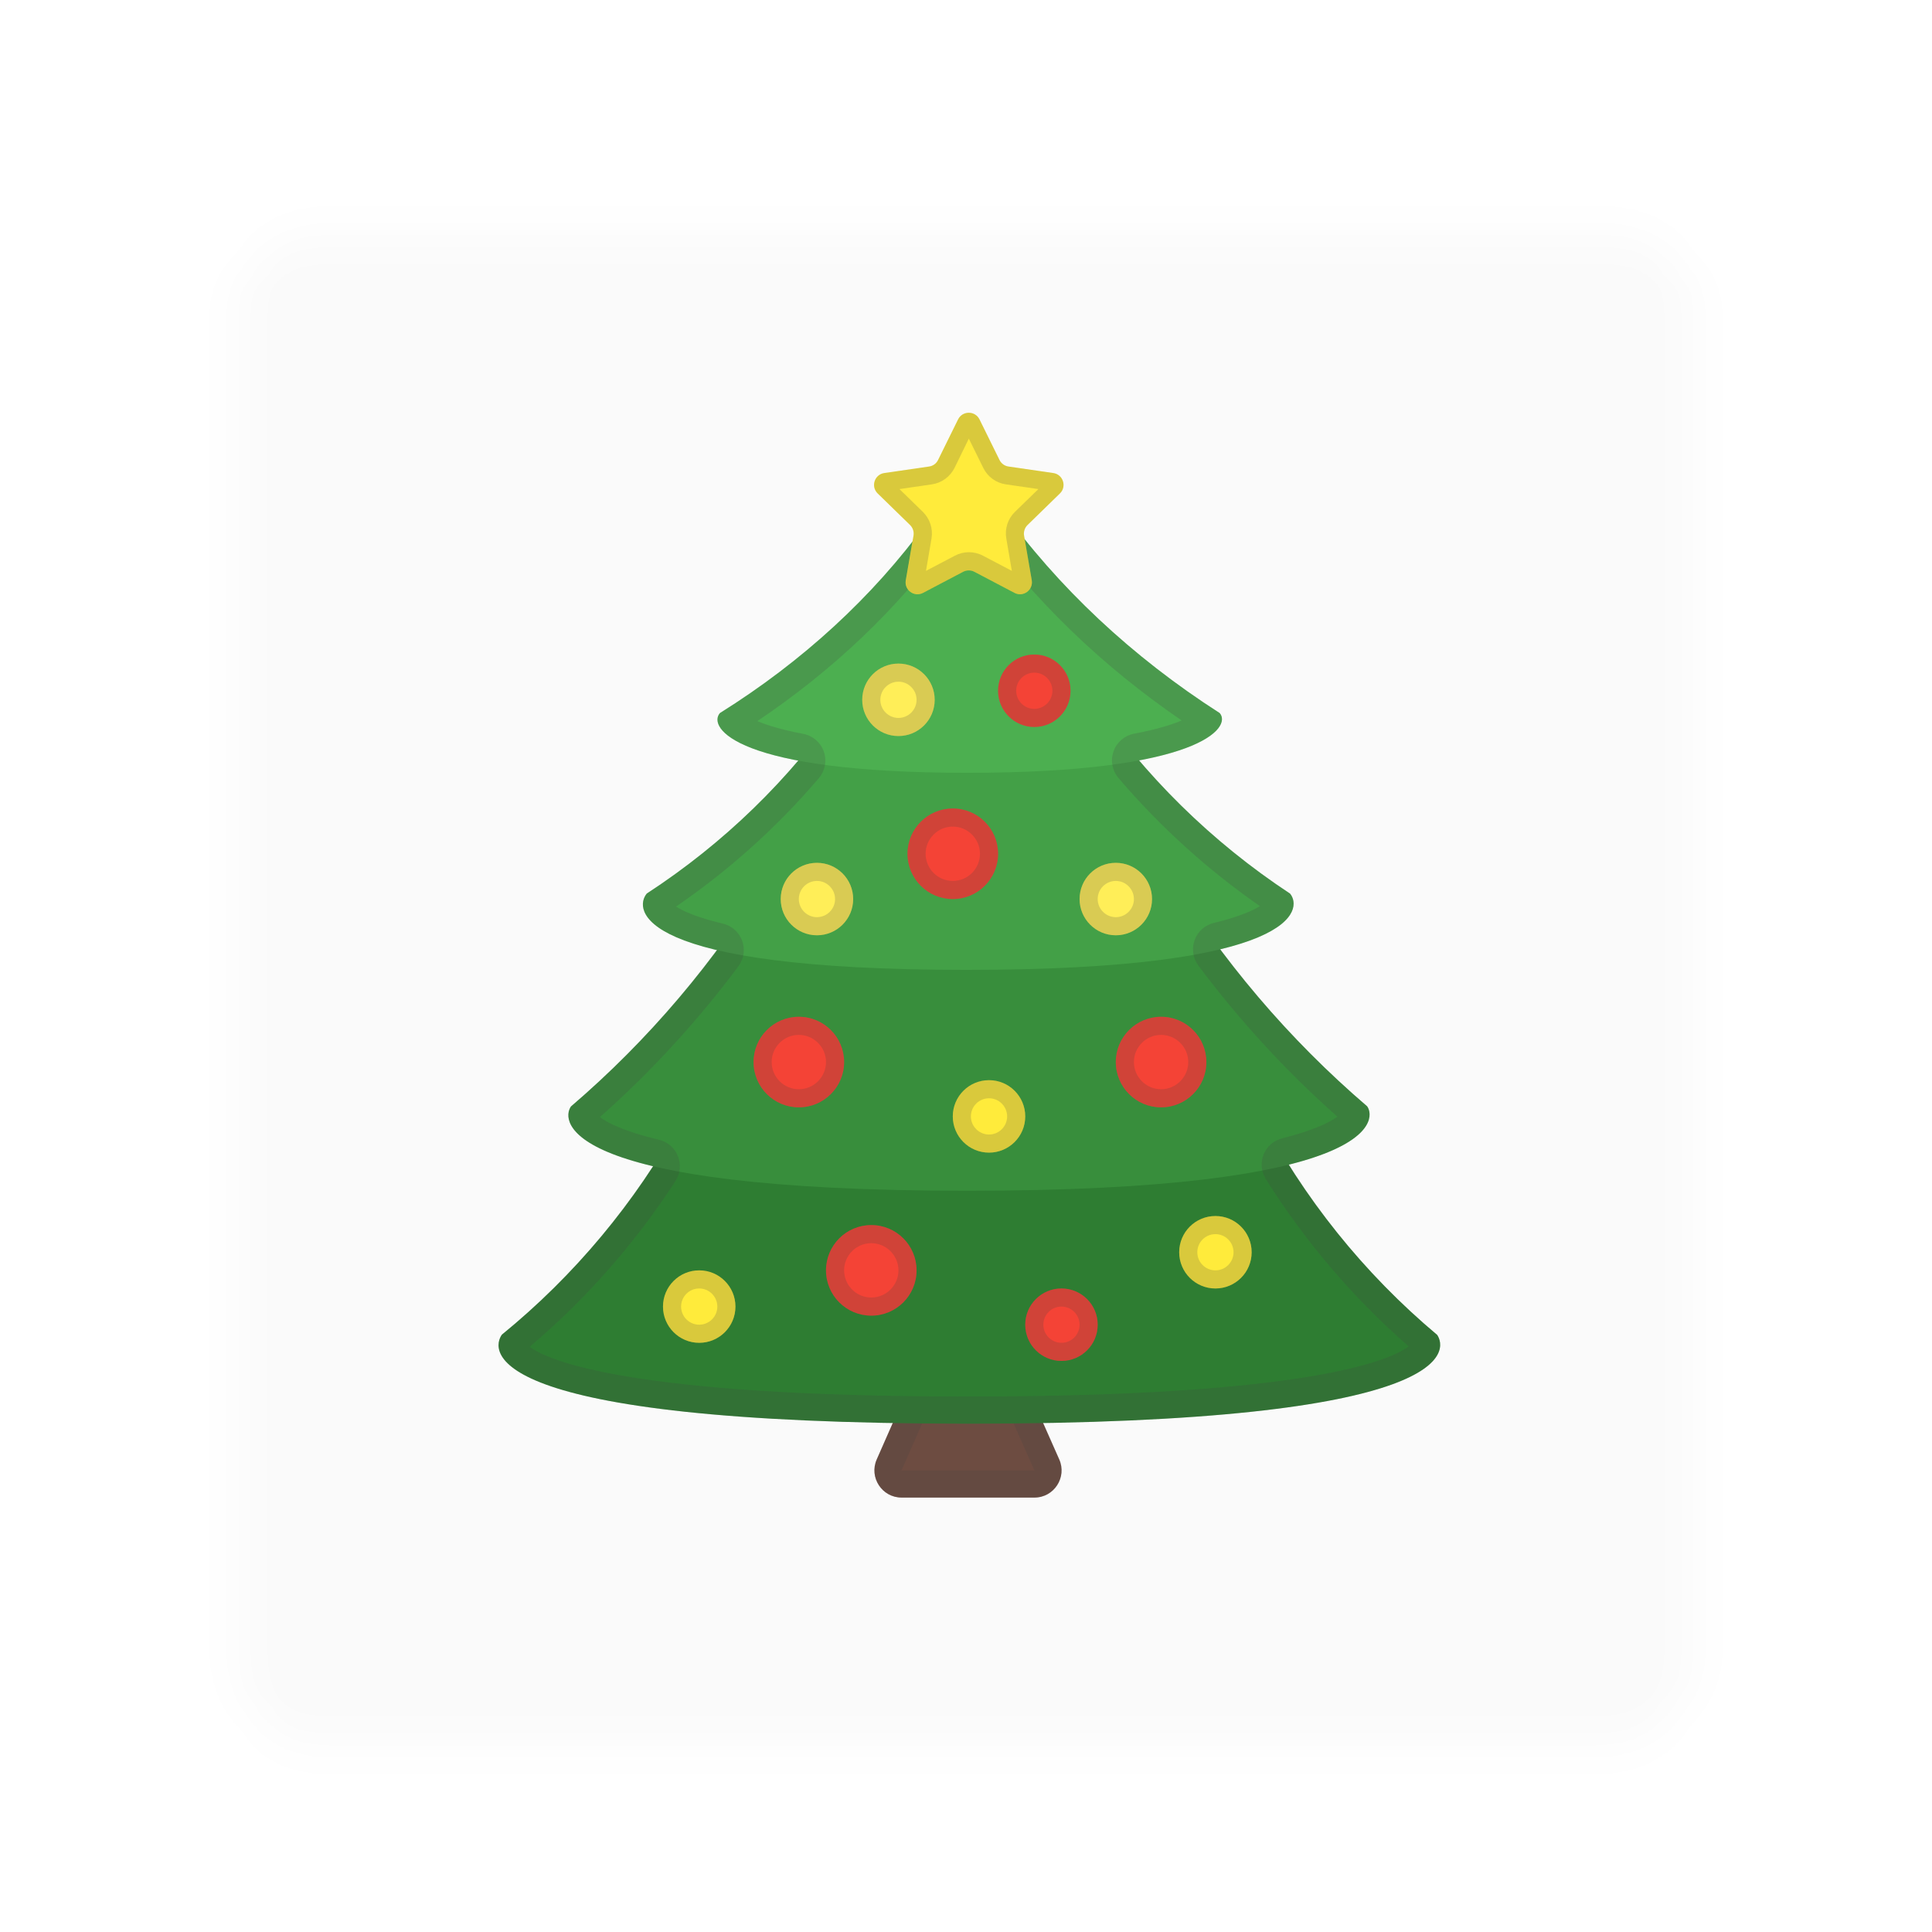
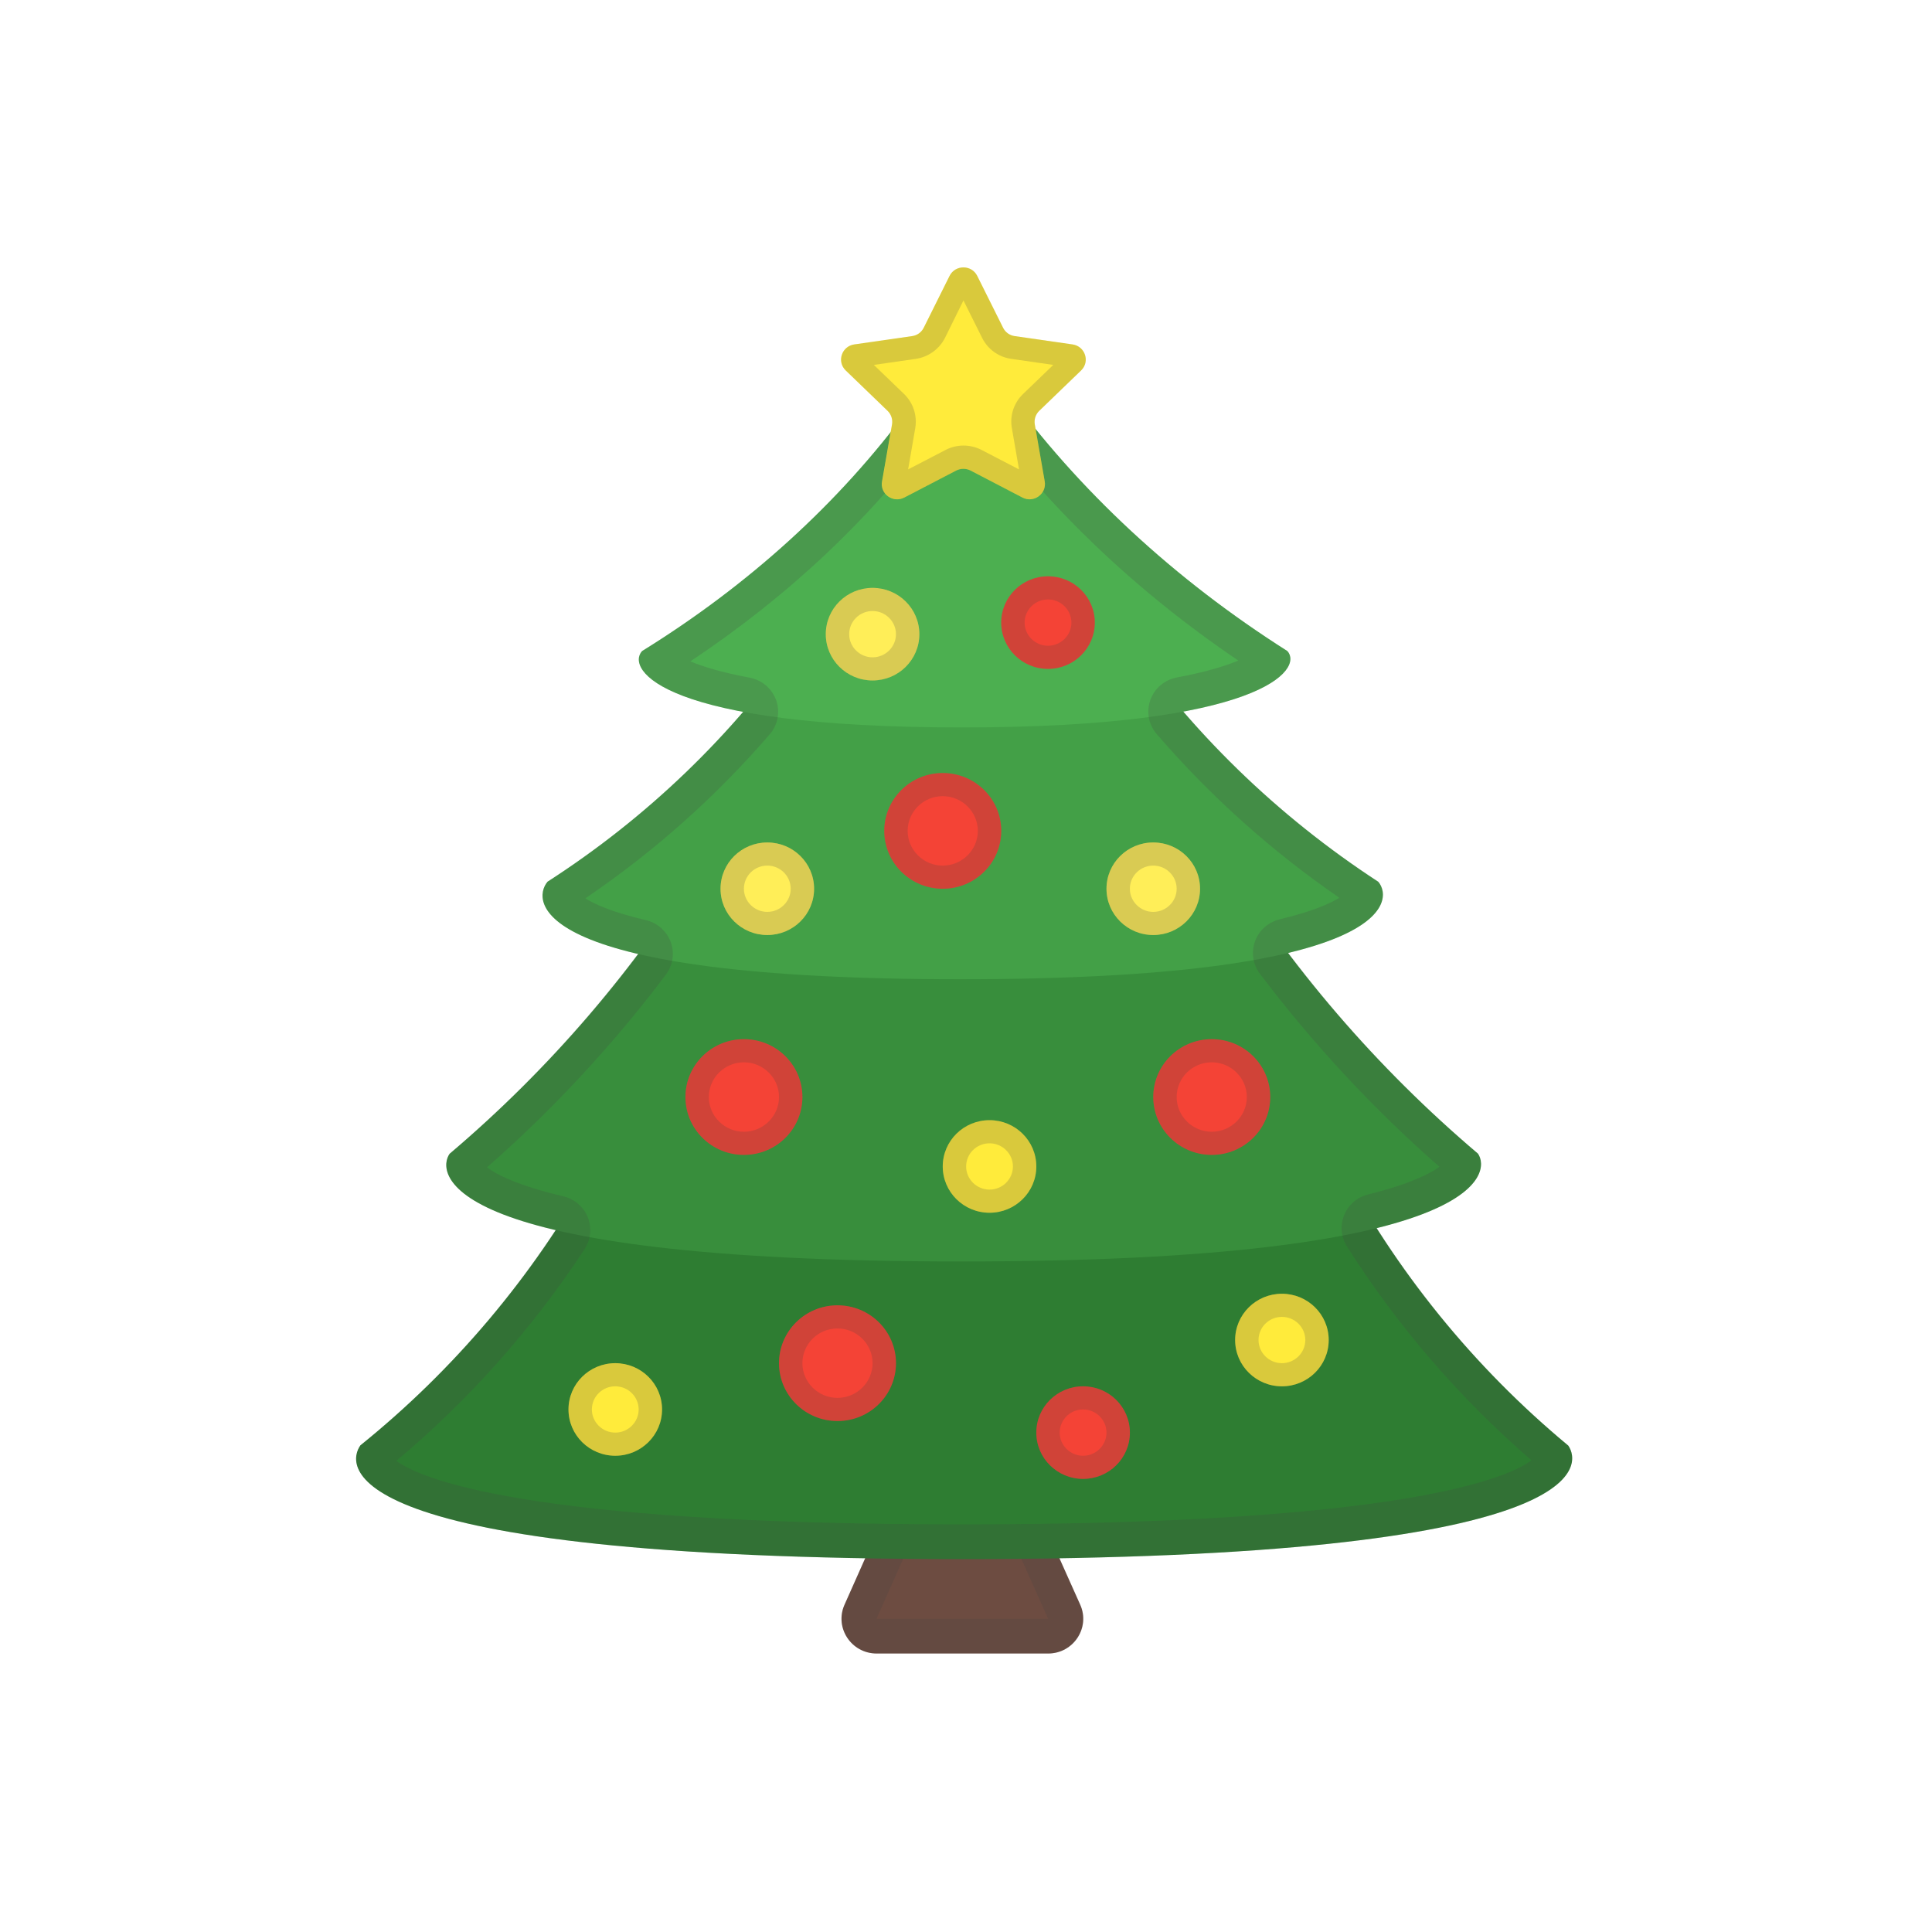
<svg xmlns="http://www.w3.org/2000/svg" version="1.1" width="48" height="48" id="svg49">
  <defs id="defs25">
    <linearGradient x1="17.161" y1="14.23" x2="52.052" y2="54.983" gradientUnits="userSpaceOnUse" id="color-1">
      <stop offset="0" stop-color="#000000" stop-opacity="0.19" id="stop2" />
      <stop offset="1" stop-color="#000000" stop-opacity="0" id="stop4" />
    </linearGradient>
    <filter id="dropshadow-base">
      <feColorMatrix type="matrix" values="0 0 0 0 0  0 0 0 0 0  0 0 0 0 0  0 0 0 .8 0" id="feColorMatrix7" />
      <feOffset dx="0" dy="1" id="feOffset9" />
      <feGaussianBlur stdDeviation="1" id="feGaussianBlur11" result="result1" />
      <feComposite in="SourceGraphic" in2="result1" id="feComposite13" />
    </filter>
    <filter id="dropshadow-banner" x="-10%" y="-10%" width="120%" height="130%">
      <feColorMatrix type="matrix" values="0 0 0 0 0  0 0 0 0 0  0 0 0 0 0  0 0 0 .4 0" id="feColorMatrix16" />
      <feOffset dx="0" dy="1" id="feOffset18" />
      <feGaussianBlur stdDeviation="0.5" id="feGaussianBlur20" result="result1" />
      <feComposite in="SourceGraphic" in2="result1" id="feComposite22" />
    </filter>
    <filter style="color-interpolation-filters:sRGB;" id="filter6187">
      <feFlood flood-opacity="0.733" flood-color="rgb(0,0,0)" result="flood" id="feFlood6177" />
      <feComposite in="flood" in2="SourceGraphic" operator="in" result="composite1" id="feComposite6179" />
      <feGaussianBlur in="composite1" stdDeviation="0.6" result="blur" id="feGaussianBlur6181" />
      <feOffset dx="4.57967e-15" dy="0.2" result="offset" id="feOffset6183" />
      <feComposite in="offset" in2="offset" operator="atop" result="composite2" id="feComposite6185" />
    </filter>
  </defs>
-   <g fill="none" fill-rule="nonzero" stroke="none" stroke-width="none" stroke-linecap="butt" stroke-linejoin="miter" stroke-miterlimit="10" stroke-dasharray="" stroke-dashoffset="0" font-family="none" font-weight="none" font-size="none" text-anchor="none" style="mix-blend-mode: normal" id="g47">
-     <path d="m 7.677,43.172 c -1.05,0 -1.746,-1.19 -1.746,-2.273 V 7.576 c 0,-1.083 0.852,-1.96 1.902,-1.96 H 40.167 c 1.05,0 1.902,0.878 1.902,1.96 v 33.323 c 0,1.083 -0.883,2.273 -1.933,2.273 z" id="base 1 5-7" style="mix-blend-mode:normal;fill:#e81f17;fill-opacity:0.03;stroke-width:0.965;filter:url(#filter6187)" />
+   <g stroke-width="none" stroke-miterlimit="10" font-weight="none" font-size="none" text-anchor="none" style="font-family:none;mix-blend-mode:normal;fill:none;fill-rule:nonzero;stroke:none;stroke-linecap:butt;stroke-linejoin:miter;stroke-miterlimit:10;stroke-dasharray:none;stroke-dashoffset:0" id="g47" transform="matrix(1.291447,0,0,1.27773,-7.148758,-6.459712)">
    <path d="m 6.987,43.317 c -1.105,3.86e-4 -2,-0.895 -2,-2 V 7.317 c 0,-1.105 0.895,-2 2,-2 h 34 c 1.105,0 2,0.895 2,2 V 41.317 c 0,1.105 -1.368,1.988 -2.473,1.988 z" id="base 1 5-5" style="mix-blend-mode:normal;fill:#b71c1c;fill-opacity:0;stroke-width:1" />
    <path d="m 6.938,42.727 c -1.105,0 -1.944,-0.895 -1.945,-2 L 4.938,6.727 c -0.002,-1.105 0.895,-2 2,-2 H 40.938 c 1.105,0 2.056,0.919 2.055,2.023 L 42.938,40.727 c -0.002,1.105 -0.895,2 -2,2 z" id="base 1 5-6" style="mix-blend-mode:normal;fill:#ef9a9a;fill-opacity:0;stroke-width:1" />
    <path d="M 7,43 C 5.895,43 4.986,42.12 4.984,41.016 L 4.945,7 C 4.943,5.895 5.895,5 7,5 h 34 c 1.105,0 2,0.895 2,2 v 34 c 0,1.105 -1.423,2 -2.527,2 z" id="base 1 5" style="fill:#d32f2f;fill-opacity:0;stroke-width:1" />
-     <path d="m 24.215,10.289 18.781,14.104 -0.008,16.634 c -5.18e-4,1.105 -1.466,1.979 -2.571,1.978 L 24.898,42.999 12.735,33.972 c 30.25,-7.262 3.724,-2.052 11.48,-23.682 z" id="path28" style="fill:#000000;stroke-width:1;opacity:1;fill-opacity:0" />
-     <path d="M22.046,16.184c0,-1.079 0.875,-1.954 1.954,-1.954c1.079,0 1.954,0.875 1.954,1.954c0,1.079 -0.875,1.954 -1.954,1.954c-1.079,0 -1.954,-0.875 -1.954,-1.954zM25.954,23.072v3.371h2.931c1.08,0 1.954,0.874 1.954,1.954v5.374h-1.954v-4.885h-4.885c-1.08,0 -1.954,-0.874 -1.954,-1.954v-5.774c0,-1.021 0.747,-1.934 1.764,-2.032c0.425,-0.044 0.826,0.054 1.163,0.249h0.01c0.005,0.005 0.01,0.01 0.02,0.015c0.22,0.112 0.425,0.259 0.596,0.445l1.265,1.397c0.957,1.06 2.477,1.812 3.976,1.793v1.954c-1.715,-0.005 -3.625,-0.865 -4.885,-1.905zM26.833,29.862c-0.454,2.228 -2.423,3.908 -4.787,3.908c-2.697,0 -4.885,-2.188 -4.885,-4.885c0,-2.364 1.68,-4.333 3.908,-4.787v2.027c-1.138,0.401 -1.954,1.485 -1.954,2.76c0,1.617 1.314,2.931 2.931,2.931c1.275,0 2.359,-0.816 2.76,-1.954z" fill="none" stroke-width="0" id="path30" />
-     <path d="M2,24c0,-12.15 9.85,-22 22,-22c12.15,0 22,9.85 22,22c0,12.15 -9.85,22 -22,22c-12.15,0 -22,-9.85 -22,-22z" id="base 1 1 1" fill="none" stroke-width="1" />
-     <g fill="#000000" stroke-width="1" font-family="Roboto, sans-serif" font-weight="400" font-size="14" text-anchor="start" id="g35" />
-     <rect x="2" y="2" width="44" height="22" fill="none" stroke-width="1" id="rect37" />
-     <path d="M2,24v-22h44v22z" fill="none" stroke-width="1" id="path39" />
-     <path d="M2,24v-22h44v22z" fill="none" stroke-width="1" id="path41" />
-     <path d="M2,24v-22h44v22z" fill="none" stroke-width="1" id="path43" />
-     <path d="M2,24v-22h44v22z" fill="none" stroke-width="1" id="path45" />
+     <path d="m 24.215,10.289 18.781,14.104 -0.008,16.634 c -5.18e-4,1.105 -1.466,1.979 -2.571,1.978 L 24.898,42.999 12.735,33.972 c 30.25,-7.262 3.724,-2.052 11.48,-23.682 z" id="path28" style="opacity:1;fill:#000000;fill-opacity:0;stroke-width:1" />
+     <path d="m 22.046,16.184 c 0,-1.079 0.875,-1.954 1.954,-1.954 1.079,0 1.954,0.875 1.954,1.954 0,1.079 -0.875,1.954 -1.954,1.954 -1.079,0 -1.954,-0.875 -1.954,-1.954 z m 3.908,6.888 v 3.371 h 2.931 c 1.08,0 1.954,0.874 1.954,1.954 v 5.374 H 28.885 V 28.885 H 24 c -1.08,0 -1.954,-0.874 -1.954,-1.954 v -5.774 c 0,-1.021 0.747,-1.934 1.764,-2.032 0.425,-0.044 0.826,0.054 1.163,0.249 h 0.01 c 0.005,0.005 0.01,0.01 0.02,0.015 0.22,0.112 0.425,0.259 0.596,0.445 l 1.265,1.397 c 0.957,1.06 2.477,1.812 3.976,1.793 v 1.954 c -1.715,-0.005 -3.625,-0.865 -4.885,-1.905 z m 0.879,6.79 c -0.454,2.228 -2.423,3.908 -4.787,3.908 -2.697,0 -4.885,-2.188 -4.885,-4.885 0,-2.364 1.68,-4.333 3.908,-4.787 v 2.027 c -1.138,0.401 -1.954,1.485 -1.954,2.76 0,1.617 1.314,2.931 2.931,2.931 1.275,0 2.359,-0.816 2.76,-1.954 z" id="path30" style="fill:none;stroke-width:0" />
+     <path d="M 2,24 C 2,11.85 11.85,2 24,2 36.15,2 46,11.85 46,24 46,36.15 36.15,46 24,46 11.85,46 2,36.15 2,24 Z" id="base 1 1 1" style="fill:none;stroke-width:1" />
+     <g font-weight="400" font-size="14" id="g35" style="font-weight:400;font-size:14px;font-family:Roboto, sans-serif;text-anchor:start;fill:#000000;stroke-width:1" />
+     <rect x="2" y="2" width="44" height="22" id="rect37" style="fill:none;stroke-width:1" />
+     <path d="M 2,24 V 2 h 44 v 22 z" id="path39" style="fill:none;stroke-width:1" />
+     <path d="M 2,24 V 2 h 44 v 22 z" id="path41" style="fill:none;stroke-width:1" />
+     <path d="M 2,24 V 2 h 44 v 22 z" id="path43" style="fill:none;stroke-width:1" />
+     <path d="M 2,24 V 2 h 44 v 22 z" id="path45" style="fill:none;stroke-width:1" />
    <g id="g4433" transform="matrix(0.225,0,0,0.225,9.627411,9.268735)">
      <path id="path4281" d="M 71.43,124.17 H 56.77 c -2.17,0 -3.62,-2.23 -2.75,-4.21 l 4.88,-11.09 c 0.48,-1.09 1.56,-1.79 2.75,-1.79 h 4.87 c 1.19,0 2.26,0.7 2.74,1.78 l 4.91,11.09 c 0.88,1.98 -0.57,4.22 -2.74,4.22 z" style="fill:#6d4c41" />
      <g id="g4285" style="opacity:0.2">
        <path id="path4283" d="m 66.52,110.08 4.91,11.09 H 56.76 l 4.88,-11.09 h 4.88 m 1.95,-3 h -8.78 l -5.67,12.88 c -0.87,1.98 0.58,4.21 2.75,4.21 h 14.67 c 2.17,0 3.62,-2.23 2.74,-4.22 z" style="fill:#424242" />
      </g>
      <path id="path4287" d="m 64.09,116.01 c -54.67,0 -52.56,-8.29 -51.46,-9.83 8.03,-6.55 14.73,-14.58 19.74,-23.66 l 0.53,-0.96 c 0.44,-0.62 1.15,-0.98 1.91,-0.98 l 59.52,0.11 c 0.76,0 1.48,0.38 1.91,1.01 4.88,9.38 11.56,17.7 19.66,24.5 l 0.01,0.01 c 1.05,1.54 2.85,9.8 -51.82,9.8 z" style="fill:#2e7d32" />
      <path id="path4289" d="m 64,90.29 c -45.1,0 -44.84,-7.77 -43.74,-9.31 8.59,-7.36 15.95,-16.04 21.81,-25.71 l 3.22,-5.32 c 0.43,-0.61 1.13,-0.97 1.88,-0.98 l 33.81,-0.21 c 0.76,0 1.47,0.36 1.91,0.97 l 3.24,5.31 c 5.94,9.75 13.38,18.5 22.05,25.93 1.09,1.55 0.92,9.32 -44.18,9.32 z" style="fill:#388e3c" />
      <path id="path4291" d="m 63.9,65.9 c -36.92,0 -36.65,-6.78 -35.27,-8.43 8.51,-5.54 15.81,-12.64 21.5,-20.89 l 1.23,-1.78 c 0.49,-0.59 1.23,-0.93 2.02,-0.93 h 21.6 c 0.78,0 1.52,0.34 2.02,0.93 l 0.81,1.2 c 5.77,8.47 13.19,15.77 21.85,21.48 1.38,1.64 1.15,8.42 -35.76,8.42 z" style="fill:#43a047" />
      <path id="path4293" d="m 64.04,44.14 c -25.64,0 -28.72,-5.03 -27.33,-6.6 9.13,-5.71 16.88,-12.83 22.82,-20.99 l 2.45,-3.36 c 1.13,-1.27 3.39,-1.27 4.53,0 l 1.22,1.7 c 6.29,8.76 14.49,16.45 24.16,22.65 1.39,1.57 -2.21,6.6 -27.85,6.6 z" style="fill:#4caf50" />
      <g id="g4297" style="opacity:0.2">
        <path id="path4295" d="m 64.24,15.24 h 0.04 l 1,1.4 c 5.97,8.32 13.5,15.62 22.41,21.72 -1.04,0.44 -2.69,0.98 -5.25,1.46 -1.05,0.2 -1.92,0.94 -2.27,1.95 -0.36,1.01 -0.15,2.13 0.55,2.95 4.58,5.37 9.83,10.12 15.61,14.14 -0.78,0.49 -2.28,1.18 -5.09,1.86 -0.98,0.24 -1.78,0.95 -2.12,1.9 -0.34,0.95 -0.18,2.01 0.42,2.81 4.57,6.1 9.72,11.7 15.35,16.68 -0.77,0.57 -2.48,1.48 -6.1,2.39 -0.93,0.23 -1.7,0.9 -2.05,1.79 -0.36,0.89 -0.27,1.9 0.25,2.72 4.36,6.93 9.66,13.13 15.77,18.47 -1.97,1.47 -10.84,5.53 -48.68,5.53 -37.65,0 -46.43,-4.04 -48.38,-5.49 6.2,-5.25 11.62,-11.4 16.1,-18.3 0.53,-0.82 0.63,-1.84 0.27,-2.75 -0.36,-0.91 -1.14,-1.58 -2.09,-1.81 -3.96,-0.94 -5.76,-1.92 -6.53,-2.5 5.61,-4.97 10.76,-10.57 15.3,-16.66 0.6,-0.81 0.76,-1.87 0.41,-2.82 -0.35,-0.95 -1.15,-1.66 -2.13,-1.89 -2.89,-0.68 -4.4,-1.39 -5.17,-1.88 5.87,-4.02 11.16,-8.78 15.77,-14.18 0.69,-0.81 0.9,-1.94 0.55,-2.94 -0.36,-1.01 -1.22,-1.75 -2.27,-1.95 -2.47,-0.47 -4.06,-0.98 -5.07,-1.41 8.38,-5.63 15.47,-12.38 21.11,-20.12 l 2.24,-3.08 c 0.02,0.01 0.04,0.01 0.05,0.01 m 0,-3 c -0.85,0 -1.7,0.32 -2.26,0.95 l -2.45,3.36 c -5.95,8.16 -13.69,15.29 -22.82,20.99 -0.93,1.05 0.15,3.65 8.65,5.25 -4.81,5.63 -10.44,10.58 -16.72,14.68 -0.87,1.03 -1.29,4.11 7.72,6.24 -4.71,6.32 -10.1,12.12 -16.1,17.27 -0.67,0.94 -1.03,4.2 9.05,6.6 -4.56,7.01 -10.17,13.3 -16.68,18.6 -1.09,1.54 -3.2,9.83 51.46,9.83 54.67,0 52.87,-8.26 51.8,-9.81 l -0.01,-0.01 c -6.41,-5.38 -11.91,-11.73 -16.35,-18.79 9.5,-2.38 9.29,-5.51 8.64,-6.43 -6.03,-5.18 -11.46,-11 -16.21,-17.35 8.79,-2.13 8.56,-5.13 7.7,-6.15 C 93.4,53.35 87.81,48.39 83,42.77 91.52,41.16 92.81,38.59 91.88,37.54 82.21,31.34 74.01,23.65 67.72,14.89 l -1.22,-1.7 c -0.56,-0.64 -1.41,-0.95 -2.26,-0.95 z" style="fill:#424242" />
      </g>
      <path id="path4299" d="m 65.37,5.12 2.21,4.48 c 0.19,0.39 0.56,0.66 0.99,0.72 l 4.95,0.72 c 1.08,0.16 1.51,1.49 0.73,2.25 l -3.58,3.49 c -0.31,0.3 -0.45,0.74 -0.38,1.17 l 0.85,4.93 c 0.18,1.08 -0.95,1.9 -1.91,1.39 L 64.8,21.94 c -0.38,-0.2 -0.84,-0.2 -1.23,0 l -4.43,2.33 c -0.97,0.51 -2.1,-0.31 -1.91,-1.39 l 0.85,-4.93 C 58.15,17.52 58.01,17.09 57.7,16.78 L 54.12,13.29 C 53.34,12.53 53.77,11.2 54.85,11.04 L 59.8,10.32 C 60.23,10.26 60.6,9.99 60.79,9.6 L 63,5.12 c 0.49,-0.98 1.89,-0.98 2.37,0 z" style="fill:#ffeb3b" />
      <g id="g4303" style="opacity:0.2">
        <path id="path4301" d="m 64.19,7.24 1.6,3.24 c 0.48,0.98 1.42,1.66 2.5,1.81 l 3.58,0.52 -2.59,2.52 c -0.78,0.76 -1.14,1.86 -0.95,2.94 l 0.61,3.57 -3.2,-1.68 c -0.47,-0.25 -1.01,-0.38 -1.54,-0.38 -0.54,0 -1.07,0.13 -1.54,0.38 l -3.2,1.68 0.61,-3.57 C 60.25,17.19 59.9,16.1 59.12,15.33 l -2.59,-2.52 3.58,-0.52 c 1.08,-0.16 2.01,-0.84 2.5,-1.81 l 1.58,-3.24 m 0,-2.86 c -0.47,0 -0.94,0.24 -1.18,0.73 L 60.8,9.6 c -0.19,0.39 -0.56,0.66 -0.99,0.72 l -4.95,0.72 c -1.08,0.16 -1.51,1.49 -0.73,2.25 l 3.58,3.49 c 0.31,0.3 0.45,0.74 0.38,1.17 l -0.85,4.93 c -0.15,0.85 0.53,1.54 1.3,1.54 0.2,0 0.41,-0.05 0.61,-0.15 l 4.43,-2.33 c 0.19,-0.1 0.4,-0.15 0.61,-0.15 0.21,0 0.42,0.05 0.61,0.15 l 4.43,2.33 c 0.2,0.11 0.41,0.15 0.61,0.15 0.77,0 1.44,-0.69 1.3,-1.54 l -0.85,-4.93 c -0.07,-0.43 0.07,-0.86 0.38,-1.17 l 3.58,-3.49 C 75.03,12.53 74.6,11.2 73.52,11.04 L 68.57,10.32 C 68.14,10.26 67.77,9.99 67.58,9.6 L 65.37,5.12 C 65.13,4.63 64.66,4.38 64.19,4.38 Z" style="fill:#424242" />
      </g>
      <circle id="circle4305" r="5" cy="76.08" cx="85.42" style="fill:#f44336" />
      <g id="g4309" style="opacity:0.2">
        <path id="path4307" d="m 85.42,73.08 c 1.65,0 3,1.35 3,3 0,1.65 -1.35,3 -3,3 -1.65,0 -3,-1.35 -3,-3 0,-1.65 1.34,-3 3,-3 m 0,-2 c -2.76,0 -5,2.24 -5,5 0,2.76 2.24,5 5,5 2.76,0 5,-2.24 5,-5 0,-2.76 -2.24,-5 -5,-5 z" style="fill:#424242" />
      </g>
      <circle id="circle4311" r="5" cy="76.08" cx="45.42" style="fill:#f44336" />
      <g id="g4315" style="opacity:0.2">
        <path id="path4313" d="m 45.42,73.08 c 1.65,0 3,1.35 3,3 0,1.65 -1.35,3 -3,3 -1.65,0 -3,-1.35 -3,-3 0,-1.65 1.34,-3 3,-3 m 0,-2 c -2.76,0 -5,2.24 -5,5 0,2.76 2.24,5 5,5 2.76,0 5,-2.24 5,-5 0,-2.76 -2.24,-5 -5,-5 z" style="fill:#424242" />
      </g>
      <circle id="circle4317" r="5" cy="99.08" cx="53.42" style="fill:#f44336" />
      <g id="g4321" style="opacity:0.2">
        <path id="path4319" d="m 53.42,96.08 c 1.65,0 3,1.35 3,3 0,1.65 -1.35,3 -3,3 -1.65,0 -3,-1.35 -3,-3 0,-1.65 1.34,-3 3,-3 m 0,-2 c -2.76,0 -5,2.24 -5,5 0,2.76 2.24,5 5,5 2.76,0 5,-2.24 5,-5 0,-2.76 -2.24,-5 -5,-5 z" style="fill:#424242" />
      </g>
      <circle id="circle4323" r="5" cy="53.08" cx="62.42" style="fill:#f44336" />
      <g id="g4327" style="opacity:0.2">
        <path id="path4325" d="m 62.42,50.08 c 1.65,0 3,1.35 3,3 0,1.65 -1.35,3 -3,3 -1.65,0 -3,-1.35 -3,-3 0,-1.65 1.34,-3 3,-3 m 0,-2 c -2.76,0 -5,2.24 -5,5 0,2.76 2.24,5 5,5 2.76,0 5,-2.24 5,-5 0,-2.76 -2.24,-5 -5,-5 z" style="fill:#424242" />
      </g>
      <circle id="circle4329" r="4" cy="35.08" cx="71.42" style="fill:#f44336" />
      <g id="g4333" style="opacity:0.2">
        <path id="path4331" d="m 71.42,33.08 c 1.1,0 2,0.9 2,2 0,1.1 -0.9,2 -2,2 -1.1,0 -2,-0.9 -2,-2 0,-1.1 0.89,-2 2,-2 m 0,-2 c -2.21,0 -4,1.79 -4,4 0,2.21 1.79,4 4,4 2.21,0 4,-1.79 4,-4 0,-2.21 -1.79,-4 -4,-4 z" style="fill:#424242" />
      </g>
      <circle id="circle4335" r="4" cy="105.08" cx="74.42" style="fill:#f44336" />
      <g id="g4339" style="opacity:0.2">
        <path id="path4337" d="m 74.42,103.08 c 1.1,0 2,0.9 2,2 0,1.1 -0.9,2 -2,2 -1.1,0 -2,-0.9 -2,-2 0,-1.1 0.89,-2 2,-2 m 0,-2 c -2.21,0 -4,1.79 -4,4 0,2.21 1.79,4 4,4 2.21,0 4,-1.79 4,-4 0,-2.21 -1.79,-4 -4,-4 z" style="fill:#424242" />
      </g>
      <circle id="circle4341" r="4" cy="58.08" cx="47.42" style="fill:#ffee58" />
      <g id="g4345" style="opacity:0.2">
        <path id="path4343" d="m 47.42,56.08 c 1.1,0 2,0.9 2,2 0,1.1 -0.9,2 -2,2 -1.1,0 -2,-0.9 -2,-2 0,-1.1 0.89,-2 2,-2 m 0,-2 c -2.21,0 -4,1.79 -4,4 0,2.21 1.79,4 4,4 2.21,0 4,-1.79 4,-4 0,-2.21 -1.79,-4 -4,-4 z" style="fill:#424242" />
      </g>
      <circle id="circle4347" r="4" cy="82.08" cx="66.42" style="fill:#ffeb3b" />
      <g id="g4351" style="opacity:0.2">
        <path id="path4349" d="m 66.42,80.08 c 1.1,0 2,0.9 2,2 0,1.1 -0.9,2 -2,2 -1.1,0 -2,-0.9 -2,-2 0,-1.1 0.89,-2 2,-2 m 0,-2 c -2.21,0 -4,1.79 -4,4 0,2.21 1.79,4 4,4 2.21,0 4,-1.79 4,-4 0,-2.21 -1.79,-4 -4,-4 z" style="fill:#424242" />
      </g>
      <circle id="circle4353" r="4" cy="97.08" cx="91.42" style="fill:#ffeb3b" />
      <g id="g4357" style="opacity:0.2">
        <path id="path4355" d="m 91.42,95.08 c 1.1,0 2,0.9 2,2 0,1.1 -0.9,2 -2,2 -1.1,0 -2,-0.9 -2,-2 0,-1.1 0.89,-2 2,-2 m 0,-2 c -2.21,0 -4,1.79 -4,4 0,2.21 1.79,4 4,4 2.21,0 4,-1.79 4,-4 0,-2.21 -1.79,-4 -4,-4 z" style="fill:#424242" />
      </g>
      <circle id="circle4359" r="4" cy="103.08" cx="34.42" style="fill:#ffeb3b" />
      <g id="g4363" style="opacity:0.2">
        <path id="path4361" d="m 34.42,101.08 c 1.1,0 2,0.9 2,2 0,1.1 -0.9,2 -2,2 -1.1,0 -2,-0.9 -2,-2 0,-1.1 0.89,-2 2,-2 m 0,-2 c -2.21,0 -4,1.79 -4,4 0,2.21 1.79,4 4,4 2.21,0 4,-1.79 4,-4 0,-2.21 -1.79,-4 -4,-4 z" style="fill:#424242" />
      </g>
      <circle id="circle4365" r="4" cy="58.08" cx="80.42" style="fill:#ffee58" />
      <g id="g4369" style="opacity:0.2">
        <path id="path4367" d="m 80.42,56.08 c 1.1,0 2,0.9 2,2 0,1.1 -0.9,2 -2,2 -1.1,0 -2,-0.9 -2,-2 0,-1.1 0.89,-2 2,-2 m 0,-2 c -2.21,0 -4,1.79 -4,4 0,2.21 1.79,4 4,4 2.21,0 4,-1.79 4,-4 0,-2.21 -1.79,-4 -4,-4 z" style="fill:#424242" />
      </g>
      <circle id="circle4371" r="4" cy="36.08" cx="56.42" style="fill:#ffee58" />
      <g id="g4375" style="opacity:0.2">
        <path id="path4373" d="m 56.42,34.08 c 1.1,0 2,0.9 2,2 0,1.1 -0.9,2 -2,2 -1.1,0 -2,-0.9 -2,-2 0,-1.1 0.89,-2 2,-2 m 0,-2 c -2.21,0 -4,1.79 -4,4 0,2.21 1.79,4 4,4 2.21,0 4,-1.79 4,-4 0,-2.21 -1.79,-4 -4,-4 z" style="fill:#424242" />
      </g>
    </g>
  </g>
</svg>
